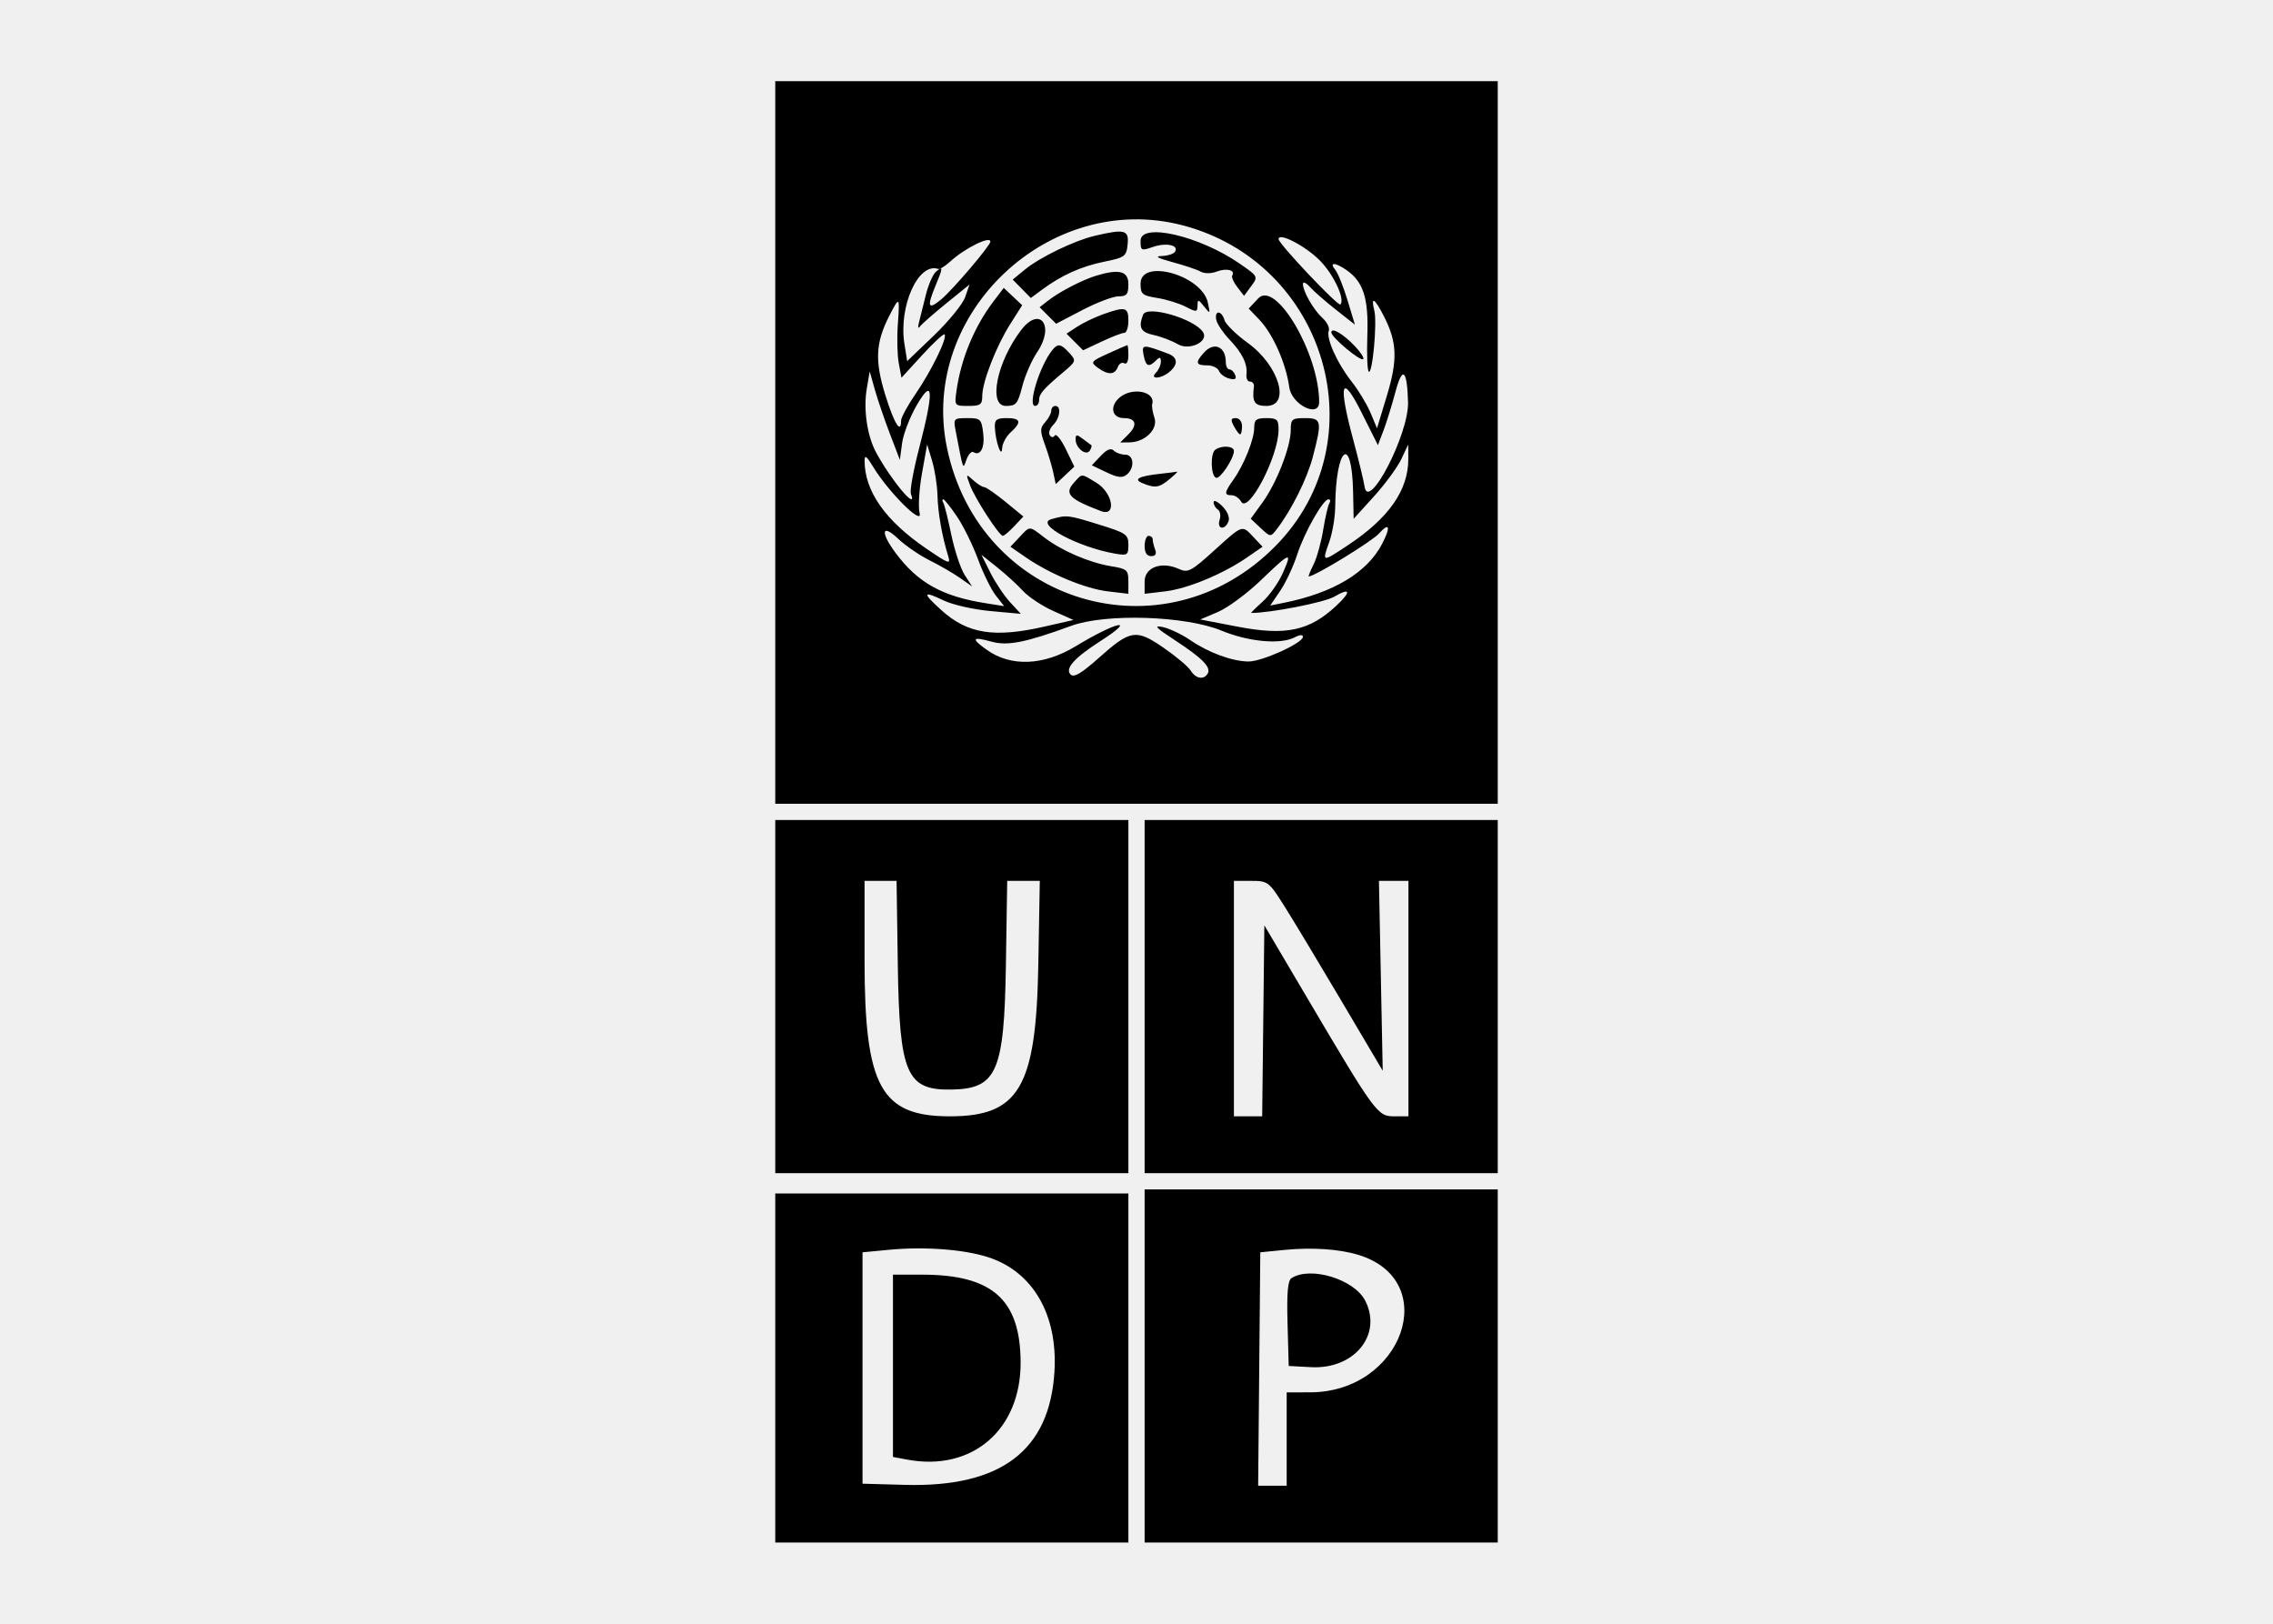
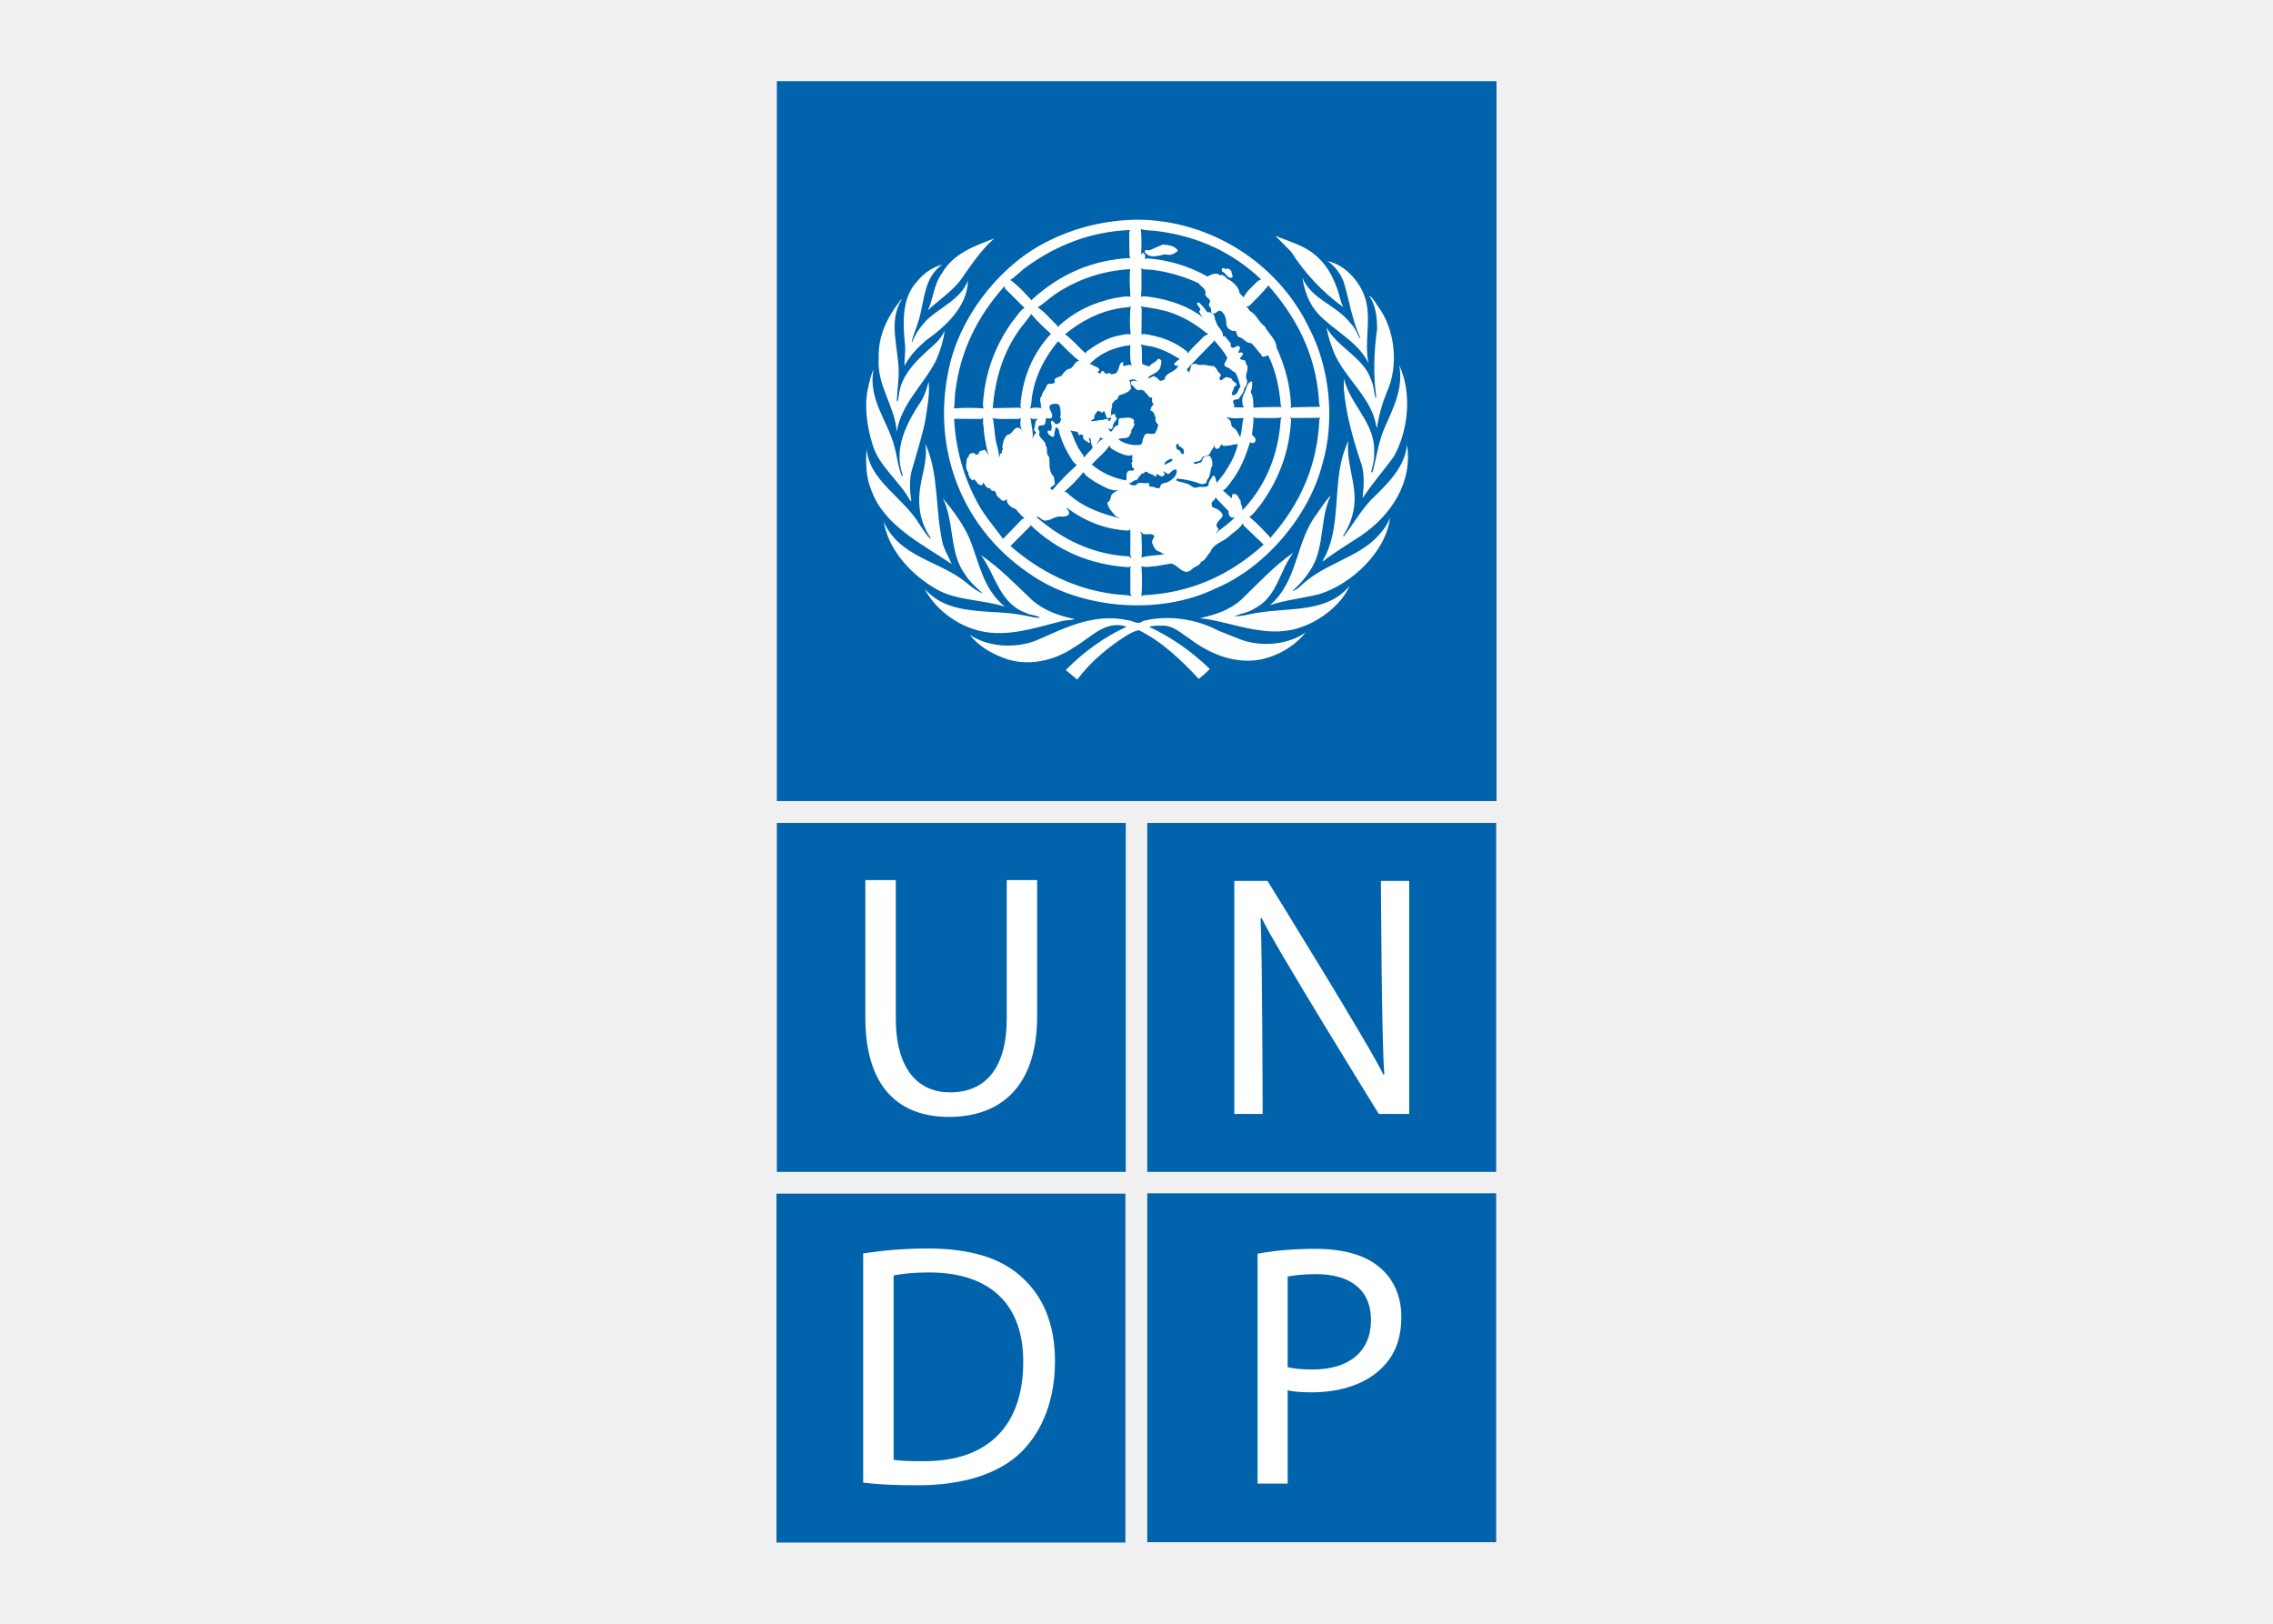
- <svg xmlns="http://www.w3.org/2000/svg" id="svg" width="400" height="285.714" viewBox="0, 0, 400,285.714">
-   <g id="svgg">
-     <path id="path0" d="M136.429 77.857 L 136.429 141.429 200.000 141.429 L 263.571 141.429 263.571 77.857 L 263.571 14.286 200.000 14.286 L 136.429 14.286 136.429 77.857 M208.076 39.637 C 233.476 46.253,242.609 77.609,224.503 96.036 C 204.826 116.061,172.253 106.291,166.621 78.675 C 161.814 55.106,184.706 33.550,208.076 39.637 M192.642 41.497 C 189.047 42.343,183.024 45.256,180.357 47.439 L 178.214 49.193 179.807 50.813 L 181.401 52.432 183.379 50.970 C 186.822 48.424,190.235 46.887,194.286 46.057 C 197.976 45.301,198.228 45.115,198.438 42.983 C 198.688 40.448,197.928 40.253,192.642 41.497 M200.714 42.371 C 200.714 44.107,200.836 44.169,202.866 43.461 C 205.204 42.646,207.502 43.126,206.789 44.281 C 206.544 44.676,205.479 45.021,204.422 45.047 C 203.122 45.079,203.735 45.426,206.319 46.121 C 208.419 46.686,210.652 47.437,211.281 47.789 C 211.957 48.167,213.122 48.164,214.129 47.781 C 215.848 47.128,217.433 47.524,216.853 48.462 C 216.681 48.741,217.078 49.663,217.734 50.511 L 218.929 52.054 220.183 50.351 C 221.432 48.655,221.422 48.636,218.108 46.355 C 211.002 41.467,200.714 39.110,200.714 42.371 M232.223 45.794 C 234.666 48.237,236.740 52.641,235.886 53.571 C 235.500 53.991,225.000 42.893,225.000 42.066 C 225.000 40.827,229.663 43.235,232.223 45.794 M174.286 42.510 C 174.286 43.209,167.754 50.894,165.667 52.650 C 163.322 54.623,163.066 54.022,164.643 50.247 C 165.966 47.080,165.977 46.750,164.722 47.791 C 164.177 48.244,163.358 50.132,162.904 51.986 C 162.450 53.840,161.911 56.000,161.707 56.786 C 161.491 57.616,161.579 57.885,161.917 57.427 C 162.238 56.994,164.327 55.160,166.559 53.351 L 170.619 50.062 169.842 52.289 C 169.415 53.514,166.946 56.547,164.354 59.030 L 159.643 63.545 159.162 60.522 C 158.101 53.865,161.616 46.084,165.121 47.330 C 165.384 47.423,166.348 46.816,167.264 45.980 C 169.794 43.669,174.286 41.450,174.286 42.510 M236.988 47.543 C 239.927 49.602,240.848 52.498,240.624 58.976 C 240.511 62.257,240.617 65.141,240.860 65.384 C 241.518 66.042,242.378 56.750,241.854 54.659 C 241.195 52.034,241.907 52.452,243.538 55.649 C 245.871 60.222,245.985 63.287,244.058 69.643 L 242.326 75.357 241.173 72.616 C 240.539 71.108,239.047 68.645,237.857 67.143 C 235.326 63.947,233.332 59.511,233.836 58.198 C 234.030 57.692,233.535 56.685,232.736 55.962 C 231.154 54.530,229.286 51.278,229.286 49.956 C 229.286 49.500,229.848 49.749,230.536 50.510 C 231.223 51.270,233.282 53.070,235.111 54.510 L 238.436 57.127 237.128 52.808 C 236.409 50.432,235.435 48.025,234.965 47.458 C 233.835 46.096,234.991 46.145,236.988 47.543 M192.853 48.525 C 190.485 49.245,186.453 51.333,184.511 52.846 L 182.950 54.061 184.402 55.513 L 185.853 56.965 190.479 54.554 C 193.022 53.228,195.884 52.143,196.838 52.143 C 198.288 52.143,198.571 51.792,198.571 50.000 C 198.571 47.690,196.962 47.274,192.853 48.525 M200.714 49.909 C 200.714 51.759,201.003 52.006,203.646 52.429 C 205.259 52.687,207.509 53.379,208.646 53.967 C 210.552 54.953,210.716 54.937,210.737 53.768 C 210.758 52.618,210.865 52.633,211.893 53.929 C 212.981 55.300,213.007 55.271,212.546 53.214 C 211.467 48.408,200.714 45.404,200.714 49.909 M174.851 53.010 C 171.467 57.453,169.118 63.119,168.324 68.750 C 167.951 71.399,167.974 71.429,170.402 71.429 C 172.535 71.429,172.857 71.198,172.857 69.670 C 172.857 67.214,175.313 60.912,177.795 56.998 L 179.881 53.709 178.260 52.185 L 176.638 50.662 174.851 53.010 M221.423 52.506 L 219.742 54.295 221.618 56.255 C 224.012 58.754,226.311 63.945,226.888 68.150 C 227.308 71.214,232.143 73.606,232.143 70.749 C 232.143 62.233,224.502 49.229,221.423 52.506 M157.997 57.118 C 157.828 59.462,157.904 62.524,158.166 63.922 L 158.643 66.465 162.273 62.494 C 164.269 60.309,166.048 58.667,166.225 58.844 C 166.766 59.385,163.907 65.261,161.163 69.251 C 159.737 71.322,158.571 73.464,158.571 74.009 C 158.571 76.486,157.357 74.529,155.813 69.566 C 153.930 63.509,154.078 60.321,156.462 55.649 C 158.308 52.030,158.362 52.081,157.997 57.118 M194.114 55.302 C 192.644 55.827,190.596 56.810,189.563 57.486 L 187.685 58.717 189.145 60.177 L 190.605 61.637 193.866 60.104 C 195.660 59.261,197.452 58.571,197.849 58.571 C 198.246 58.571,198.571 57.607,198.571 56.429 C 198.571 54.033,198.044 53.899,194.114 55.302 M201.162 55.379 C 200.298 57.630,200.734 58.462,203.036 58.954 C 204.313 59.227,206.228 59.957,207.292 60.577 C 209.305 61.747,212.737 60.111,211.720 58.466 C 210.261 56.105,201.829 53.640,201.162 55.379 M214.061 56.360 C 214.256 57.108,215.295 58.634,216.369 59.753 C 218.597 62.072,219.574 64.085,219.351 65.893 C 219.266 66.580,219.552 67.143,219.986 67.143 C 220.421 67.143,220.725 67.545,220.661 68.036 C 220.312 70.726,220.766 71.429,222.857 71.429 C 227.181 71.429,225.110 64.350,219.623 60.375 C 217.531 58.859,215.664 57.030,215.476 56.309 C 215.288 55.589,214.812 55.000,214.419 55.000 C 214.027 55.000,213.865 55.612,214.061 56.360 M179.687 58.094 C 175.414 63.695,173.861 71.429,177.008 71.429 C 178.810 71.429,179.106 71.075,179.903 67.967 C 180.391 66.064,181.576 63.349,182.538 61.934 C 185.671 57.324,183.009 53.738,179.687 58.094 M234.286 58.494 C 234.286 59.350,239.437 63.658,239.904 63.192 C 240.091 63.005,239.466 62.020,238.515 61.003 C 236.441 58.786,234.286 57.507,234.286 58.494 M185.177 61.607 C 182.949 64.400,180.790 71.429,182.161 71.429 C 182.544 71.429,182.857 70.969,182.857 70.408 C 182.857 69.303,183.598 68.450,187.151 65.460 C 189.383 63.582,189.417 63.472,188.190 62.116 C 186.710 60.481,186.151 60.386,185.177 61.607 M195.000 62.209 C 191.957 63.594,191.860 63.727,193.172 64.693 C 194.974 66.020,196.171 65.987,196.704 64.598 C 196.940 63.983,197.456 63.681,197.852 63.925 C 198.263 64.180,198.571 63.587,198.571 62.542 C 198.571 61.537,198.491 60.721,198.393 60.730 C 198.295 60.739,196.768 61.404,195.000 62.209 M201.250 62.482 C 201.633 64.482,202.150 64.707,203.429 63.429 C 204.095 62.762,204.286 62.810,204.286 63.643 C 204.286 64.232,203.900 65.100,203.429 65.571 C 202.242 66.758,204.248 66.705,205.714 65.510 C 207.376 64.157,207.309 62.884,205.541 62.223 C 201.083 60.555,200.884 60.567,201.250 62.482 M211.896 62.021 C 210.293 63.793,210.408 64.286,212.424 64.286 C 213.364 64.286,214.301 64.723,214.506 65.258 C 214.711 65.793,215.525 66.399,216.315 66.606 C 217.336 66.873,217.641 66.695,217.370 65.991 C 217.161 65.446,216.703 65.000,216.352 65.000 C 216.001 65.000,215.714 64.421,215.714 63.714 C 215.714 60.987,213.657 60.075,211.896 62.021 M247.786 70.779 C 247.941 76.358,240.770 90.221,240.128 85.583 C 240.002 84.673,239.098 80.947,238.118 77.303 C 235.448 67.368,236.057 65.496,239.634 72.640 L 242.482 78.328 243.458 75.771 C 243.996 74.365,244.949 71.286,245.576 68.929 C 246.803 64.320,247.626 65.008,247.786 70.779 M156.610 76.351 L 158.356 80.916 158.750 77.978 C 158.967 76.362,160.133 73.344,161.342 71.270 C 164.247 66.286,164.378 68.747,161.745 78.876 C 160.741 82.740,160.088 86.342,160.294 86.880 C 161.542 90.130,156.880 84.607,154.192 79.649 C 152.601 76.716,151.913 72.043,152.533 68.393 L 153.050 65.357 153.957 68.571 C 154.456 70.339,155.650 73.840,156.610 76.351 M197.103 69.889 C 195.213 71.419,195.616 73.571,197.793 73.571 C 199.896 73.571,200.235 74.765,198.597 76.403 L 197.143 77.857 198.750 77.841 C 201.495 77.814,203.836 75.510,203.157 73.505 C 202.836 72.559,202.660 71.477,202.766 71.099 C 203.375 68.918,199.361 68.060,197.103 69.889 M185.000 72.265 C 185.000 72.725,184.521 73.631,183.935 74.278 C 183.003 75.308,182.997 75.805,183.890 78.263 C 184.451 79.808,185.107 81.996,185.348 83.126 L 185.787 85.181 187.422 83.645 L 189.058 82.108 187.564 79.033 C 186.743 77.342,185.871 76.259,185.625 76.627 C 185.355 77.031,185.000 77.006,184.726 76.562 C 184.476 76.159,184.758 75.344,185.351 74.751 C 186.568 73.534,186.798 71.429,185.714 71.429 C 185.321 71.429,185.000 71.805,185.000 72.265 M168.158 75.714 C 169.582 83.088,169.420 82.658,170.090 80.847 C 170.427 79.938,170.961 79.354,171.278 79.550 C 172.527 80.321,173.334 78.797,173.025 76.250 C 172.720 73.732,172.553 73.571,170.222 73.571 C 167.852 73.571,167.762 73.666,168.158 75.714 M175.071 75.179 C 175.183 77.695,176.265 80.795,176.357 78.861 C 176.397 78.038,177.071 76.782,177.857 76.071 C 179.844 74.273,179.644 73.571,177.143 73.571 C 175.376 73.571,175.012 73.853,175.071 75.179 M217.143 75.000 C 217.563 75.786,218.057 76.429,218.239 76.429 C 218.422 76.429,218.571 75.786,218.571 75.000 C 218.571 74.192,218.095 73.571,217.475 73.571 C 216.600 73.571,216.533 73.860,217.143 75.000 M220.714 75.270 C 220.714 77.303,218.926 81.771,217.061 84.396 C 215.443 86.674,215.390 87.143,216.750 87.143 C 217.320 87.143,218.067 87.645,218.411 88.260 C 219.670 90.510,225.000 80.289,225.000 75.624 C 225.000 73.820,224.741 73.571,222.857 73.571 C 221.077 73.571,220.714 73.859,220.714 75.270 M227.143 75.687 C 227.143 78.615,224.651 84.996,222.171 88.420 L 220.102 91.275 221.842 92.910 C 223.550 94.514,223.602 94.519,224.648 93.165 C 227.259 89.787,230.034 84.227,231.044 80.346 C 232.680 74.066,232.578 73.571,229.643 73.571 C 227.348 73.571,227.143 73.745,227.143 75.687 M189.286 77.325 C 189.286 78.853,191.156 80.305,191.794 79.273 C 192.064 78.835,192.173 78.407,192.036 78.322 C 191.898 78.237,191.223 77.737,190.536 77.210 C 189.476 76.399,189.286 76.416,189.286 77.325 M164.976 87.143 C 165.059 90.252,165.759 94.244,166.840 97.780 C 167.325 99.364,167.055 99.279,163.120 96.607 C 155.830 91.656,152.154 86.452,152.150 81.071 C 152.149 79.982,152.506 80.236,153.658 82.143 C 156.321 86.550,162.420 92.629,161.833 90.291 C 161.563 89.214,161.750 86.056,162.250 83.274 L 163.159 78.214 164.025 81.071 C 164.501 82.643,164.929 85.375,164.976 87.143 M193.705 80.215 L 192.143 81.878 194.718 83.106 C 196.699 84.051,197.525 84.144,198.290 83.509 C 199.736 82.309,199.545 80.000,198.000 80.000 C 197.293 80.000,196.389 79.674,195.991 79.276 C 195.502 78.787,194.760 79.092,193.705 80.215 M213.880 79.118 C 212.957 79.753,213.062 83.759,214.010 84.075 C 214.726 84.314,217.143 80.672,217.143 79.354 C 217.143 78.471,215.041 78.319,213.880 79.118 M238.115 86.537 L 238.214 91.289 241.786 87.347 C 243.750 85.179,245.911 82.237,246.588 80.810 L 247.820 78.214 247.831 80.714 C 247.857 86.236,244.417 91.160,237.182 95.954 C 232.614 98.981,232.628 98.984,233.929 95.330 C 234.484 93.773,234.951 90.989,234.969 89.142 C 235.067 78.612,237.901 76.266,238.115 86.537 M204.286 83.356 C 200.394 83.777,199.351 84.319,201.071 85.026 C 203.277 85.934,203.994 85.825,205.814 84.309 C 206.741 83.537,207.339 82.945,207.143 82.995 C 206.946 83.045,205.661 83.207,204.286 83.356 M170.710 85.391 C 171.577 87.724,175.834 94.282,176.483 94.284 C 176.709 94.285,177.613 93.520,178.492 92.585 L 180.090 90.884 176.936 88.299 C 175.201 86.877,173.518 85.714,173.197 85.714 C 172.876 85.714,172.008 85.167,171.269 84.498 C 169.972 83.325,169.953 83.356,170.710 85.391 M189.039 84.878 C 187.236 86.870,188.081 87.776,193.745 89.930 C 196.534 90.991,195.854 86.718,192.954 84.954 C 190.201 83.280,190.480 83.286,189.039 84.878 M168.412 90.893 C 169.540 92.563,171.207 95.950,172.115 98.420 C 173.023 100.891,174.429 103.754,175.239 104.784 L 176.711 106.656 173.534 106.156 C 165.756 104.932,161.466 102.527,157.527 97.183 C 154.871 93.578,155.189 92.077,158.036 94.783 C 159.313 95.996,161.804 97.708,163.571 98.588 C 165.339 99.467,167.750 100.863,168.929 101.689 L 171.071 103.191 169.773 101.189 C 169.058 100.088,167.998 96.903,167.415 94.110 C 166.833 91.318,166.193 88.769,165.993 88.445 C 165.794 88.122,165.794 87.857,165.995 87.857 C 166.196 87.857,167.283 89.223,168.412 90.893 M213.571 88.371 C 213.571 88.828,213.906 89.408,214.315 89.661 C 214.724 89.913,214.863 90.736,214.624 91.489 C 214.100 93.137,215.566 93.359,216.193 91.726 C 216.447 91.064,215.994 89.963,215.099 89.068 C 214.259 88.227,213.571 87.914,213.571 88.371 M233.935 88.561 C 233.696 88.948,233.208 91.057,232.852 93.248 C 232.495 95.439,231.732 98.176,231.156 99.330 C 230.581 100.484,230.201 101.429,230.313 101.429 C 231.361 101.429,241.441 95.272,242.679 93.876 C 244.512 91.808,244.784 92.679,243.238 95.668 C 240.610 100.751,234.638 104.332,225.873 106.083 L 223.532 106.551 225.290 103.960 C 226.257 102.535,227.590 99.695,228.253 97.649 C 229.537 93.685,232.832 87.861,233.792 87.858 C 234.110 87.858,234.174 88.174,233.935 88.561 M185.000 91.359 C 182.062 92.184,189.675 96.287,196.250 97.421 C 198.403 97.792,198.571 97.679,198.571 95.860 C 198.571 94.049,198.175 93.777,193.393 92.300 C 187.885 90.598,187.756 90.584,185.000 91.359 M179.390 94.532 L 177.817 96.206 180.516 98.068 C 184.775 101.006,190.996 103.588,194.945 104.055 L 198.571 104.485 198.571 102.305 C 198.571 100.294,198.337 100.088,195.536 99.635 C 191.746 99.022,186.863 96.929,183.837 94.621 C 181.032 92.482,181.310 92.488,179.390 94.532 M213.653 96.882 C 209.616 100.535,209.044 100.834,207.464 100.113 C 204.406 98.720,201.429 99.815,201.429 102.332 L 201.429 104.485 205.055 104.055 C 209.004 103.588,215.225 101.006,219.484 98.068 L 222.183 96.206 220.610 94.532 C 218.541 92.330,218.768 92.253,213.653 96.882 M201.429 96.071 C 201.429 97.235,201.828 97.857,202.576 97.857 C 203.330 97.857,203.575 97.469,203.291 96.727 C 203.052 96.106,202.857 95.302,202.857 94.942 C 202.857 94.581,202.536 94.286,202.143 94.286 C 201.750 94.286,201.429 95.089,201.429 96.071 M180.000 103.955 C 180.982 105.029,183.388 106.625,185.346 107.502 L 188.906 109.095 183.776 110.262 C 174.927 112.275,170.265 111.527,165.645 107.352 C 162.248 104.284,162.361 103.880,166.110 105.679 C 167.660 106.422,171.339 107.251,174.286 107.520 L 179.643 108.010 177.757 105.969 C 176.720 104.847,175.159 102.508,174.289 100.773 L 172.706 97.617 175.460 99.809 C 176.975 101.014,179.018 102.880,180.000 103.955 M225.717 100.893 C 224.972 102.563,223.375 104.813,222.170 105.893 C 220.964 106.973,220.071 107.857,220.186 107.857 C 223.629 107.857,233.094 105.999,234.821 104.984 C 237.658 103.317,237.832 104.088,235.179 106.571 C 230.426 111.018,226.275 111.899,217.784 110.266 L 211.220 109.003 214.338 107.678 C 216.053 106.950,219.447 104.442,221.881 102.106 C 227.151 97.044,227.483 96.940,225.717 100.893 M214.945 110.962 C 219.759 112.951,225.406 113.455,227.904 112.118 C 228.727 111.677,229.286 111.651,229.286 112.054 C 229.286 113.156,222.043 116.431,219.681 116.397 C 216.779 116.356,212.668 114.840,209.427 112.617 C 207.974 111.620,205.821 110.595,204.643 110.340 C 202.927 109.968,203.354 110.432,206.786 112.671 C 211.602 115.814,213.196 117.445,212.519 118.540 C 211.815 119.680,210.434 119.430,209.542 118.002 C 209.101 117.297,206.955 115.489,204.771 113.985 C 199.913 110.639,198.945 110.791,193.346 115.781 C 190.298 118.498,188.984 119.270,188.400 118.686 C 187.363 117.648,189.058 115.753,193.675 112.791 C 200.288 108.547,196.494 109.350,189.286 113.720 C 183.659 117.131,177.900 117.368,173.678 114.362 C 170.828 112.332,171.046 111.955,174.515 112.913 C 177.323 113.688,180.494 113.056,188.535 110.117 C 194.598 107.901,208.623 108.350,214.945 110.962 M136.429 175.357 L 136.429 206.429 167.500 206.429 L 198.571 206.429 198.571 175.357 L 198.571 144.286 167.500 144.286 L 136.429 144.286 136.429 175.357 M201.429 175.357 L 201.429 206.429 232.500 206.429 L 263.571 206.429 263.571 175.357 L 263.571 144.286 232.500 144.286 L 201.429 144.286 201.429 175.357 M157.996 169.821 C 158.279 189.033,159.530 191.895,167.564 191.718 C 175.431 191.545,176.725 188.547,177.016 169.821 L 177.246 155.000 180.114 155.000 L 182.982 155.000 182.720 169.821 C 182.339 191.320,179.349 196.429,167.143 196.429 C 155.004 196.429,152.143 191.190,152.143 168.969 L 152.143 155.000 154.960 155.000 L 157.777 155.000 157.996 169.821 M226.037 159.464 C 227.587 161.920,232.112 169.437,236.092 176.170 L 243.329 188.410 242.997 171.705 L 242.665 155.000 245.261 155.000 L 247.857 155.000 247.857 175.714 L 247.857 196.429 245.342 196.429 C 242.408 196.429,242.054 195.944,229.853 175.278 L 222.500 162.824 222.309 179.626 L 222.117 196.429 219.630 196.429 L 217.143 196.429 217.143 175.714 L 217.143 155.000 220.181 155.000 C 223.130 155.000,223.300 155.130,226.037 159.464 M201.429 240.357 L 201.429 271.429 232.500 271.429 L 263.571 271.429 263.571 240.357 L 263.571 209.286 232.500 209.286 L 201.429 209.286 201.429 240.357 M136.429 240.714 L 136.429 271.429 167.500 271.429 L 198.571 271.429 198.571 240.714 L 198.571 210.000 167.500 210.000 L 136.429 210.000 136.429 240.714 M173.864 221.207 C 181.760 223.743,186.162 231.319,185.561 241.338 C 184.726 255.243,176.151 261.741,159.249 261.277 L 151.786 261.071 151.786 240.714 L 151.786 220.357 156.429 219.914 C 162.648 219.319,169.588 219.834,173.864 221.207 M239.060 220.812 C 253.782 225.319,246.852 244.980,230.536 244.996 L 226.429 245.000 226.429 253.214 L 226.429 261.429 223.918 261.429 L 221.407 261.429 221.596 240.893 L 221.786 220.357 226.071 219.934 C 230.904 219.458,235.694 219.781,239.060 220.812 M157.143 240.325 L 157.143 256.364 159.634 256.831 C 171.083 258.979,179.681 251.580,179.608 239.643 C 179.541 228.668,174.621 224.299,162.321 224.290 L 157.143 224.286 157.143 240.325 M227.295 224.891 C 226.619 225.320,226.430 227.443,226.581 232.916 L 226.786 240.357 230.741 240.567 C 238.346 240.970,243.324 234.828,240.238 228.850 C 238.302 225.099,230.654 222.760,227.295 224.891 " stroke="none" fill="#000000" fill-rule="evenodd" />
+ <svg xmlns="http://www.w3.org/2000/svg" clip-rule="evenodd" fill-rule="evenodd" stroke-linejoin="round" stroke-miterlimit="1.414" viewBox="0 0 560 400">
+   <g transform="matrix(.746592 0 0 .746592 191.307 20)">
+     <path d="m.125 244.746h115.125v115.133h-115.125z" fill="#0063ac" />
+     <path d="m29.32 263.609v45.285c0 23.961 11.855 32.852 27.609 32.852 16.641 0 29.082-9.602 29.082-33.199v-44.938h-10.034v45.621c0 16.914-7.414 24.422-18.711 24.422-10.266 0-17.895-7.309-17.895-24.422v-45.621z" fill="#fff" fill-rule="nonzero" />
+     <path d="m122.352 244.746h115.125v115.133h-115.125z" fill="#0063ac" />
+     <path d="m160.43 340.77s-.117-54.863-.695-64.562l.352-.109c3.781 8.32 38.664 64.672 38.664 64.672h10.039v-76.883h-9.336s.219 53.496 1.125 63.773l-.352.102c-3.539-7.973-38.195-63.875-38.195-63.875h-10.957v76.883h9.355z" fill="#fff" fill-rule="nonzero" />
+     <path d="m122.352 366.949h115.125v115.125h-115.125z" fill="#0063ac" />
+     <path d="m199.367 391.676c-4.582-4.109-11.75-6.398-21.574-6.398-7.973 0-14.25.695-19.043 1.605v75.855h9.926v-30.797c2.297.566 5.02.676 7.992.676 9.699 0 18.238-2.887 23.48-8.438 4-4.016 6.047-9.492 6.047-16.434 0-6.858-2.621-12.433-6.828-16.069" fill="#fff" fill-rule="nonzero" />
+     <path d="m176.898 425.09c-3.203 0-6.055-.234-8.223-.793v-29.879c1.715-.344 5.02-.797 9.348-.797 10.949 0 18.148 4.875 18.148 15.164.001 10.367-7.198 16.305-19.273 16.305" fill="#0063ac" fill-rule="nonzero" />
+     <path d="m0 367.062h115.133v115.129h-115.133z" fill="#0063ac" />
+     <path d="m80.953 394.645c-6.73-6.27-16.867-9.48-31.129-9.48-7.879 0-15.043.691-21.223 1.613v75.617c5.133.688 10.957.891 18.141.891 14.93 0 26.797-3.84 34.117-11.035 7.047-7.059 11.035-17.352 11.035-29.887.001-12.434-3.988-21.446-10.941-27.719" fill="#fff" fill-rule="nonzero" />
+     <path d="m48.68 455.336c-3.891 0-7.527 0-10.031-.473v-60.789c2.625-.562 6.508-1.012 11.625-1.012 20.984 0 31.266 11.293 31.141 29.64-.001 20.755-11.528 32.736-32.735 32.634" fill="#0063ac" fill-rule="nonzero" />
+     <path d="m.125 0h237.469v237.523h-237.469z" fill="#0063ac" />
+     <g fill-rule="nonzero">
+       <path d="m163.262 189.832c-9.492 3.551-19.406-.156-26.812-5.781-2.996-1.91-5.652-4.66-9.551-4.395-1.395-.039-2.766.027-3.953.379 7.211 3.352 13.902 7.969 20.031 13.887-1.043 1.168-2.367 2.273-3.633 3.289-5.891-6.348-12.445-12.477-19.758-16.043-1.414.184-2.789 1.043-4.07 1.727-5.961 3.773-11.852 8.625-16.266 14.539l-3.812-3.133c6.078-6.133 12.797-10.914 20.125-14.34-7.203-2.273-11.914 3.762-17.387 6.84-6.398 4.461-15.574 6.551-23.309 3.48-4.148-1.578-8.148-3.895-11.164-7.664 6.086 4.184 15.125 4.629 22.027 1.91 9.277-4.023 18.879-9.113 30.051-6.688 1.754.039 3.461 1.777 5.109.293 8.289-2.156 17.68-.664 24.836 3.129l7.367 2.941c6.844 2.531 15.703 1.84 21.559-2.348-3.004 3.763-7.121 6.462-11.39 7.978zm-114.371-22.336c8.41 9.594 22.195 6.391 33.418 8.891 1.574.23 3.043.855 4.723.602-1.336-.852-3.195-.754-4.656-1.516-8.797-3.109-10.098-12.633-14.879-19.047 6.117 4.051 11.23 9.516 16.875 14.805 4.055 3.539 8.91 5.18 14.039 6.238-1.223.438-2.848.312-4.172.66-9.207 2.285-19.465 5.984-29.246 2.652-6.352-1.992-12.907-7.015-16.102-13.285zm124.562 12.535c-10.684 4.02-21.395-.91-31.613-2.566l-1.965-.258v-.051c4.875-1.109 9.617-2.57 13.516-6.09 5.723-5.504 10.812-11.16 17.184-15.504-4.723 6.051-5.215 14.652-13.008 18.543-1.941 1.266-4.363 1.484-6.363 2.449 2.848.062 5.445-.965 8.262-1.246 10.449-1.633 22.402.039 29.715-8.859-2.728 6.196-9.517 11.395-15.728 13.582zm-138.078-34.722c5.262 11.898 18.414 12.883 27.258 20.129 1.605 1.426 3.336 2.656 5.156 3.52l.094-.102c-2.039-1.836-4.367-3.922-5.797-6.297-5.156-7.18-3.344-17.25-7.211-24.969 3.516 4.203 6.711 8.566 8.836 13.352 3.164 7.789 4.359 16.582 11.684 22.473-7.934-2.594-17.191-1.863-24.16-6.738-7.622-4.685-14.43-12.63-15.86-21.368zm54.758-92.782c8.766-4.324 18.355-6.641 28.789-6.828 23.859.031 46.648 14.039 57.031 36.129 6.578 12.691 8.449 30.168 4.184 44.496-4.34 16.93-18.582 34.055-35.168 41.02-18.664 9.145-45.195 6.859-61.836-5.074-23.133-15.84-32.594-43.165-25.602-70.129 4.246-16.008 16.996-32.172 32.602-39.614zm89.226 116.649c-5.43 1.457-11.25 1.93-16.547 3.73 8.957-7.684 8.461-19.582 14.438-28.637 1.891-2.57 3.473-5.266 5.695-7.688-3.629 7.309-2.062 16.766-6.234 23.859-1.613 2.797-3.922 5.531-6.465 7.758.84-.047 1.57-.758 2.285-1.238 6.805-6.773 15.672-8.676 23.008-14.184 2.945-2.344 5.645-5.406 6.938-8.723-1.399 11.224-12.567 21.763-23.118 25.123zm-149.617-47.914c.766 10.48 12.031 16.016 17.258 24.684 1.234 1.777 2.309 3.734 3.949 5.215-.258-1.102-1.293-2.055-1.676-3.191-1.84-3.637-2.496-7.969-2.055-12.371.516-5.348 2.75-10.32 1.902-15.953 4.582 9.91 3.191 22.258 5.754 32.977.668 2.344 2.027 4.43 2.914 6.68-9.438-6.43-22.285-12.539-26.469-24.305-1.764-4.057-1.952-9.084-1.577-13.736zm163.074 28.765c-4.207 2.75-8.48 5.305-12.527 8.438v-.359c6.211-10.32 3.164-24.477 6.984-35.797l1.43-3.797c-.789 7.051 2.273 13.035 2.07 20.121-.234 4.277-1.625 8.074-3.875 11.484h.375c3.039-3.977 5.422-8.215 8.969-12.023 5.504-5.309 11.102-10.75 11.832-18.125 1.864 12.304-5.035 23.086-15.258 30.058zm-162.761-48.07c.539-2.336.969-4.75 1.977-6.895-1.941 9.879 4.711 16.992 6.891 25.57.914 3.188 1.148 6.645 2.441 9.648.129.066.23-.066.316-.16-3.258-9.109 1.422-17.562 6.133-24.684 1.141-1.934 1.812-4.086 2.375-6.289.5 4.109-.527 8.863-1.141 13.129-1.133 5.441-2.844 10.594-4.328 15.891-.988 3.281-.73 7.016-.219 10.465l-.477-.379c-3.469-6.359-10.289-11.324-12.305-18.285-1.687-5.542-2.796-11.956-1.663-18.011zm173.777 21.711c-3.324 4.703-7.34 9.117-10.418 13.926.344-3.801.797-8.484-.695-12.098-2.555-7.75-4.805-15.625-5.516-24.141l.07-3.258c1.934 8.699 10.484 14.688 9.938 24.438.195 2.371-.539 4.359-.973 6.449l.152.152.387-.434c1.262-4.777 1.895-9.816 3.863-14.281 2.805-6.414 6.289-12.898 4.867-20.652 4.266 9.145 2.989 21.352-1.675 29.899zm-170.113-32.34c-.203-7.473 2.898-13.574 7.281-19.144.105-.066.211-.191.363-.168-4.805 7.312-.832 16.523-1.043 24.848l-.633 8.512c.078.059.078.312.312.219.281-.938.352-1.957.531-2.941 1.141-6.871 7.094-11.742 12.316-16.488 1.121-1.223 2.074-2.504 2.66-3.941-.41 3.406-1.492 6.855-2.914 10.023-4.047 7.91-11.555 14.391-12.906 23.445-.663-8.666-6.592-15.154-5.967-24.365zm164.851-16.933c5.613 7.598 6.852 19.684 2.754 28.387-1.5 3.699-2.59 7.629-3.184 11.711-.297-.695-.355-1.645-.602-2.438-2.227-8.512-10.289-14.586-13.617-22.625-1.039-2.633-1.93-5.348-2.43-8.203 3.531 6.547 12.266 9.941 14.652 17.156.98 1.84.926 4.109 1.512 6.074.129 0 .258-.094.258-.219-1.043-7.441-.734-15.227.289-22.562-.062-3.988-.445-7.848-2.664-10.922 1.423.824 2.071 2.41 3.032 3.641zm-152.172-8.297c2.242-2.812 5.125-4.773 8.348-5.59-6.246 4.293-5.855 12.02-7.848 18.449-.637 2.367-1.738 4.562-2.277 6.984l.168.133c1.047-2.762 2.875-5.344 5.141-7.594 4.469-4.113 11.055-6.676 13.242-12.758-.094 8.453-7.16 15.086-13.891 19.844-2.805 2.438-5.48 5.227-7.004 8.348-.16-2.117.324-4.266.164-6.543-.73-7.375-1.265-15.797 3.957-21.273zm148.227 6.843c1.477 6.648-.66 13.133.695 19.844l-.066.055c-3.613-7.109-11.297-10.465-16.582-16.164-3.078-3.387-4.398-7.508-5.148-11.871 3.031 7.309 11.188 8.926 15.875 15.062 1.578 1.422 2.094 3.391 3.102 5.012l.164-.172c-2.703-5.754-3.617-12.246-5.461-18.379-.969-2.66-2.836-5.285-5.344-6.965 6.156 1.266 11.495 7.688 12.765 13.578zm-122.793-21.039c-4.652 4.078-7.879 9.238-11.324 14.047-3.102 3.824-7.051 6.355-10.578 9.648 1.906-3.922 1.977-8.609 4.664-12.211 3.832-6.687 10.922-9.023 17.238-11.484zm106.336 5.782c4.645 4.145 6.738 9.531 8.109 15.102l.75 1.766c-6.738-4.832-12.844-11.359-17.152-18.223l-5.258-5.324c4.625 1.96 9.602 3.132 13.551 6.679z" fill="#fff" />
+       <path d="m153.934 145.793c-.902 1.734-2.859 2.836-4.348 4.176-2.055 2.059-5.406 2.496-6.457 5.477-1.102 1-1.477 2.586-3.023 3.152-.586 1.523-2.199 1.43-3.113 2.531-2.652 2.375-4.367-1.512-6.773-1.98l-4.837.851c-1.684 0-3.359.598-4.945.059.234 3.219.234 6.703 0 9.938l.602-.383c15.258-.656 28.418-6.453 39.715-16.707l-6.668-6.363zm-37.172 14.805v8.583l.48.754c-1.945-.602-4.266-.414-6.297-.754-12.719-1.742-23.86-7.25-33.727-15.801l6.516-6.551.102-.383c9.016 8.719 19.93 13.082 32.27 13.93l.984-.258zm-.746-12.309c-7.695-.383-14.43-3.195-20.414-7.668.188.758 1.195 1.25.914 2.191-.539.863-1.645.879-2.523.863-1.816-.293-3.148 1.074-4.84 1.254-1.559.48-2.098-1.422-3.516-1.254 8.789 7.676 18.848 12.484 30.633 13.121l.887.602-.391-1.074v-8.359zm4.422 8.895c2.348-.793 5.07-.672 7.602-1.082-.5-.191-1.016-.305-1.398-.82-1.484-.098-2.188-1.637-2.648-2.824-.227-.84.352-1.539.695-2.273-.625-1.293-2.594-.359-3.742-.82-.312-.258-.539-.641-.973-.707l.465.707c-.001 2.596.319 5.252-.001 7.819zm-38.598-13.012c-1.082-.762-2.039-1.988-2.941-3.043-1.047-.281-2.133-1.008-2.664-2.016-.312-.359-.023-.977-.371-1.234l-.398.473c-1.105.535-1.5-.605-2.262-1.074-.992-.531-.504-2.406-1.844-2.062-.5-.023-.664-.594-.98-.906-1.223.117-1.547-1.242-2.215-1.902-.129.285 0 .66-.375.848-1.273.289-1.703-1.262-2.57-1.902-.227.098-.375.363-.703.293-.746-.664-1.258-1.621-1.297-2.656-1.039-1.188-.562-3.043-.367-4.473.191-.379.734-.594.625-1.066.293-.668.992-.734 1.656-.766.254.133.508.379.625.609.414-.258 1.34.023.984-.895.531-.469 1.336-.637 2.066-.762.504.641.75 1.367 1.426 1.961l-.441-.691c-.762-3.102-1.359-6.262-1.535-9.621.035-.188-.391-.281-.152-.465l.059.09c.039-.699-.016-1.301.094-1.773l-.852.32-8.797-.062c.508 10.117 3.191 19.328 7.758 27.785 2.242 4.172 5.535 7.934 8.406 11.832l6.297-6.523zm88.183-33.035-.527-.383.309.855c-.496 10.535-4.012 19.836-10.039 28.113-1.156 1.383-2.25 3.086-3.723 4.07 2.414 1.895 5.074 4.746 7.055 6.938l.246-.477c9.691-11.047 15.195-23.844 15.797-38.645l.387-.758-.473.23zm-24.832 38.074.441-.613c1.902-1.48 3.953-2.883 5.633-4.715h.23c-.395-.121-.871.258-1.301.07-.902-.41-1.047-1.207-1.047-2.121l-3.891-4.023-.211-.598c-.297.762-.875 1.234-1.43 1.793.027.516-.16 1.281.449 1.621 1.262.414 2.906 1.242 3.188 2.723-.512 1.398-3.168 2.66-1.527 4.18.533.753-.748 1.038-.534 1.683zm-34.629-12.762c.695-.738 1.516-1.23 2.375-1.547-2.809.574-5.289-1.453-7.684-2.562-1.363-1.016-3.137-1.84-3.957-3.355-1.875 2.277-4.082 4.648-6.289 6.453.965.062 1.516 1.145 2.336 1.621 4.75 3.949 10.664 5.855 16.16 7.211l-1.5-.703c-1.148-1.289-2.766-2.812-2.824-4.609 1.137-.392 1.009-1.649 1.383-2.509zm45.715-17.344c-1.336 4.246-2.887 8.387-5.551 12.09-1.035 1.328-2.062 3.172-3.402 3.859l2.871 2.535c.152-.156.062-.414.105-.629 0-.379.176-.824.652-.77 1.387-.027 1.414 1.461 2.211 2.223-.168 1.203.887 2.152.535 3.262 7.98-8.422 11.973-18.734 12.703-30.16l.434-.504c-2.848.277-5.852.082-8.789.125l-.703-.215c.199 1.926-.316 3.793-.434 5.691l1.027 1.133c.305.445.195 1.113-.211 1.453-.452.298-1.014.267-1.448-.093zm-61.918 19.899-.117-.215.117.391zm-5.441-27.711-.246 1.672c-.387.988-1.617.25-2.18.926-.41.629.016 1.293.367 1.797-.883 2.027 2.008 2.668 1.965 4.496.891 1.141-.121 2.781 1.148 3.797.277 2.059-.285 4.848 1.52 6.457l.32 1.969c.367 1.355-1.625 1-1.367 2.211.395-.191.469.32.508.441v-.062c2.438-2.812 5.25-5.789 8.125-8.285l-1.195-1.207c-2.25-3.359-4.02-6.938-4.875-10.859l-.914-.469c-.039 1.008-.516 1.801-.445 2.812l-.316.379c-.66-.023-1.082-.566-1.645-.918-.137-.348-.484-.91.062-1.195.316-.027.531.062.766.211.277-.344.156-.844.324-1.289.074-.762-.59-1.457-.117-2.125.609-.059 1.055.668 1.301 1.074.609.188 1.086-.305 1.586-.535 0-.539.75-1.27-.07-1.578.453-1.238.133-2.535-.07-3.734-.332-1.047-1.508-.859-2.359-.762-2.566.816.414 2.754-.219 4.332-.361.921-1.306.069-1.974.444zm33.559 21.199c.82.156.238 1.051.844 1.371 1.293-.422 2.289 1.098 3.32.148-.055-1.488 1.629-1.363 2.539-1.742 1.434-.852 3.039-1.992 2.883-3.891l-.242-.277c-.977 0-1.477.754-2.188 1.352-.906.516-1.352-.949-2.07-.598.031.156.191.227.328.281.172.23.242.699 0 .93-1.086.977-1.59-.488-2.609-.395v.395c.039.211-.059.562-.367.43-.648-1.043-1.941-.66-2.578-1.57-.398-.223-.789.059-1.07.309-.219.48-1.234-.059-.984.77-.781.273-.871 1.125-1.445 1.637-.996-.168-1.422.949-2.352.926.094.184 0 .504.277.527.582.254 1.148.309 1.852.223.94-1.513 2.53-.248 3.862-.826zm13.156.379c1.074.281 1.812 1.621 3.16 1.207 1.145-.637 3.043.379 3.801-.824-.121-1.172.891-2.027 1.402-3.035l.371-.098c.637.66.602 1.652.891 2.371.875-.945 1.574-1.996 2.371-2.969 2.086-3.043 3.867-6.301 4.617-9.773-.848.027-1.707.172-2.488.43-.922-.051-2.035.48-2.828-.156-.273-.246-.473.133-.43.387-.328.473-.648 1.066-1.375.852-.566-.254-.566-.852-.758-1.297.031.352-.09.664-.16.98-.656.688-.891 1.363-1.355 2.117-.664.73-1.738.473-2.441 1.074-.129 1.523-1.805 1.199-2.754 1.688-.062.184.156.211.25.375.453.125 1.051.125 1.367-.32 1.328.355 1.043-1.32 1.816-1.898.66-.094 1.293-.66 1.973-.211.711.844.863 2.078.766 3.188-.766.754-.371 1.992-.914 2.879.121 1.051-1.145 1.52-.98 2.566-.402.469-1.113.543-1.746.543-2.484-.949-5.125-1.559-7.91-1.816-.254.098-.41.32-.375.609 1.147.6 2.53.631 3.729 1.131zm-31.621-6.391c3.398 2.797 7.191 4.523 11.402 5.258.219-.852-.125-1.926.316-2.656.316-.703 1.16-.672 1.805-.551.375-.027.609-.496.375-.824-.914-.176-.492-1.191-.824-1.766.047-.312.578-.25.449-.668-.645-.504.309-1.066-.223-1.605.152-.109.27-.297.43-.402-1.918.805-3.957-.367-5.648-1.117-.836-.488-2.031-.945-2.211-1.969-1.36 2.215-3.973 4.242-5.871 6.3zm24.258.098c.75-.789 2.348-.754 2.418-1.891-1.105-.176-1.668.434-2.418 1.039-.106.239-.45.684 0 .852zm-56.743-14.808.691 5.828c.273 2.242 1.266 4.395 1.195 6.609.344-.473.129-1.43.992-1.523-.359-.691.66-1.289.086-1.895.281-1.516.461-3.074 1.805-4.172 1.625-.07 1.742-2.199 3.359-2.293.82-.031 1.328 1.078 1.691 1.457-1.027-1.223-.973-3.25-.715-4.648l-.695.324c-2.945-.066-6.008.172-8.797-.227zm29.231 4.843c-.309-.164-.352-.125-.602.148-.152 0-.344.039-.469-.055 0-1.805-2.027-.727-2.781-1.668.883 1.629 1.359 3.504 2.266 5.141.578 1.457 1.836 2.602 2.414 4.027.598-1.141 1.805-2.059 2.664-3.105.062-.469-.039-.887-.309-1.23-.27-.672-.012-1.613-.535-2.18-.805.285.301 1.102-.055 1.586-.344.219-.727-.078-.75-.391-.734-.117-1.305-.762-1.531-1.426.61-.378-.152-.538-.312-.847zm31.07 3.516c.047.469.117 1.102.516 1.504 1.234-.18.707 1.523 1.836 1.375.641-.191.043-.73.219-1.141-.176-.953-1.102-1.051-1.742-1.621-.07-.184.07-.344.148-.496-.461-.258-.68.031-.977.379zm-22.009-7.98h-.258c.11-.379-.203-.629-.441-.754-.73.027-1.324.563-2.062.375-1.019.226-2.144.414-3.191.445-.133-.609.82-.422 1.008-.984-.16-.945.473-1.512.883-2.211.25-.265.735-.179 1.016-.062.262.246.52.469.875.375l.336-.539c.929.57.406 3.297 2.273 2.125.269-1.172.023-2.571.539-3.641-.411-1.016.668-1.422.984-2.129.977.105.879-1.008 1.297-1.512 1.485-.445 3.071-.797 4.012-2.371-.395-.793-.121-1.934-.759-2.569.66-.215 1.773-.566 2.277 0l.527.281c-.664.039-1.414-.379-1.984.105-.395.282-.125.789 0 1.137 1.14.441 1.387 2.313 2.91 1.586.629.121 1.418.246 1.641.98.918.348 1.035 1.961 2.277 1.602-.054.609-.242 1.656.477 2.129-.195.539-.878.762-.855 1.461-.164.172-.305.5-.137.75 1.18.129 1.125 1.461 1.66 2.191-.246.906.067 1.867.848 2.371-.117 1.075-.593 1.997-1.062 2.938-1.238.602-3.273-.91-3.711 1.305-.695.754-.102 2.434-1.461 2.496-2.586.183-4.992-.383-6.984-1.895 1.297-.676 3.508.25 3.938-1.684.371-.285.488-.789.336-1.195.61-.609.813-1.398 1.141-2.125-.473-.465-.262-.735-.164-1.305-1.312-1.324-3.062-.637-4.703-.594-.992.563-.047 1.645-.695 2.336-1.285.16-1.32 1.394-2.195 2.121-.5-.223-.883-.91-.852-1.426h.164c-.054.258.094.485.309.547 1.195.192.82-1.172 1.195-1.777.199-.754 1.969-1.801.551-2.328-.078-.332.176-.739-.234-.93-.433.191-1.16.191-1.23.863.211.551 0 1.133-.496 1.512zm-2.983 5.382c-.199.785-.727 1.477-1.305 2.051l.098.062c.762-.543 1.312-1.512 2.285-1.574zm-21.199-1.371c.09-.57-.754-.719-.676-1.289.609-1.176.031-3.07 1.59-3.578-1.102.188-2.086.41-3.027-.281l.449.758c.074 2.086.91 4.078.457 6.203.359-.602.453-1.426 1.207-1.813zm62.761-5.461.969.973c.977.664.324 2.082 1.359 2.656 1.227.629 1.68 2.059 2.227 3.133.184-.281.184-.629.281-.918.438-1.738.371-3.695.91-5.406-1.902.093-4.089.281-5.746-.438zm-64.566-33.429-3.422 4.352c-5.598 7.68-8.262 16.57-9.051 26.258l8.676-.164.82.324c-.348-.234-.262-.605-.379-.918.703-9.023 3.859-17.059 10.086-23.773-2.398-2.078-4.648-4.297-6.684-6.672zm.598 26.05c-.344 1.52-.152 3.285-.762 4.715 1.121-.516 2.723-.316 3.957-.16-.719-.379-.113-1.293-.539-1.809-.094-.777-.227-1.762.539-2.277-.086-1.297 1.293-1.961 1.434-3.133.34-1.324 1.855-.43 2.59-1.133.477-.258.062-.695.062-1.043.633-.867 1.617-.824 2.367-1.305.547-.82 1.242-1.707 2.125-2.199 1.902.059 1.938-2.605 3.734-2.672-2.465-1.867-4.809-4.363-6.992-6.523-4.359 5.227-7.343 10.981-8.515 17.539zm-16.11 4.657-.215-1.242c.605-10.098 3.824-19.082 9.496-27.113 1.414-1.621 2.461-3.637 4.238-4.848-2.059-1.926-4.199-4.176-6.371-6.293l-.215-.859c-9.027 10.031-14.582 21.484-16.199 34.559-.359 1.902-.117 3.859-.5 5.797 3.157-.259 6.598-.259 9.766-.001zm86.575-33.582c.676.156.867.945 1.316 1.422 2.297 1.234 2.898 3.707 4.93 5.094 1.141 2.387 3.766 4.211 3.859 6.934 2.75 6.082 4.617 12.508 4.805 19.66l-.242.371c.281 0 .531-.125.75-.277l9.121-.168c-.598-.883-.348-2.176-.512-3.254-1.203-14.082-7.211-26.145-16.641-36.773-1.75 2.344-4.117 4.523-6.297 6.77zm-34.614-3.258c1.203-.418 2.434.098 3.641.129 6.203 1.012 12.07 3 17.016 6.832-.586-.637-1.32-1.355-1.453-2.281.109-.125.227-.152.387-.125.066-.984-.98-1.488-1.125-2.375.145-.18.375-.371.691-.281 1.066 1.016 1.977 2.125 2.777 3.25.703-.277 1.266.168 1.781.539.91.539.348 1.719 1.051 2.348.117 1.871 2.395 2.918 2.273 4.777.016.441.562.094.754.324l1.898 2.332c-.352.453-.059.992.328 1.289.844.398 1.324-.688 2.16-.527 1.234.699-.18 1.52-.062 2.277.48.027 1.09-.375 1.469.098.16.699-.57 1.141-.871 1.586 0 .691.582.539 1.09.691.562-.027.922.672.762 1.145 1.582 1.645-.48 3.414.281 5.16.496 1.129-.121 2.238-.832 3.098.039 1.395-1.234 2.242-1.723 3.418l-1.621.312c-.863.852.734 1.902-.133 2.441l3.547.066-.387-.375c-.492-1.391-.379-3.273.48-4.5.547-1.141.668-2.508 1.68-3.484.219-.059.629-.473.82 0 .07 1.074-.027 2.305-.531 3.258 1.016 1.453.879 3.355.973 5.156 3.137-.191 6.207-.246 9.281-.219l-.281-.605c-.48-5.848-1.676-11.395-4.121-16.387-.664.039-1.141.566-1.898.379-.25-.09-.414-.34-.379-.629-1.266-1.203-2.066-2.785-3.473-3.871-1.637.164-2.359-1.707-3.816-1.895-1.289-.539-.398-2.629-2.273-2.051-.914-.387-1.809-1.082-1.992-2.125 0-1.645-.316-3.422-1.793-4.496-1.148-.41-1.609 1.105-2.766.859-.625-.324-.34-1.141-.547-1.676-.215-.48-.75-.824-.656-1.461 1.484-1.957-1.805-1.922-1.078-3.859-.195-1.395-1.602-1.938-2.336-3.035-4.91-2.219-9.812-3.727-15.352-4.398-1.359-.195-2.617.094-3.789-.535l.305.59c-.067 2.945.14 6.078-.157 8.836zm28.383 19.961c-1.062-2.02-2.77-3.824-4.234-5.629l-.152.391c-2.918 3.027-6.117 6.16-8.895 9.27.18.371.492.727.859.91.113-.754.535-1.426.605-2.215.746-1.039 1.898-.379 2.871-.156 1.516-.352 2.941.352 4.492.328 1.145.555 1.242 2.016 2.289 2.582.281.402.055.891-.324 1.207.324 2.371 1.453-.637 2.66-.062.5.188 1.137.121 1.508.656.191.984 1.398.805 1.461 1.742-.098.469-.602.602-.938.863.305.941-.953 1.543-.523 2.555 1.836.348 1.902-1.777 2.75-2.719-.469-1.637-.82-3.324-1.758-4.781-1.039-.215-1.668-1.457-2.723-1.672-2.026-.802.318-2.059.052-3.27zm-26.102 6.746c.734.406 1.137-.344 1.758-.504.875.094 1.562.859 2.102 1.422.562.25 1.109-.094 1.613-.281.355-2.629 3.645-2.25 4.621-4.711l-.602.223c-.25-.355-.879-.199-.844-.762.531-.523 1.23-1.312 1.891-1.523-2.836-1.781-5.781-3.297-9.016-4.109-1.266-.297-2.602-.328-3.805-.766.609 1.805.078 4.457.453 6.555l2.262.75c.684-1.102 2.133-1.312 2.762-2.367.406-.348.883 0 1.211.379.105.852-.129 1.707-.387 2.527-.854 1.714-2.882 1.921-4.019 3.167zm-19.3-4.399c3.727-3.953 8.414-5.695 13.5-6.363-.067 2.277-.235 4.848.48 6.91-.789-.992-1.898.246-2.871-.16-.191-.445.348-.93-.16-1.203-1.453.668-.906 2.273-1.898 3.324-.156.809-1.234.403-1.75.848-.375-.602-1.133-.571-1.672-.219-.754 0-.891-1.547-1.668-.758-.234.25-.105.805-.703.594-.121-.219-.348-.242-.512-.379-.031-.469.797-.403.512-.973-.582-1.019-1.804-.859-2.574-1.621zm27.129-16.996c-3.211-1.133-6.711-1.617-10.203-2.141l.32.691-.066 8.57.832-.16c5.242.723 10.047 2.41 14.203 5.789l.227.672c1.402-2 3.562-3.711 5.234-5.602l1.594-.922-.762-.312c-3.489-2.909-7.266-5.116-11.379-6.585zm-14.055-1.898c-8.039.578-15.016 3.922-21.117 8.965 2.414 1.66 4.555 4.355 6.742 6.281.156-.211.32-.434.477-.691 3.008-2.141 6.121-4.102 9.66-4.992 1.566-.164 3.129-.914 4.77-.547-.34-2.977-.34-6.258 0-9.328zm-24.375-4.266c-1.965 1.359-3.766 3.133-5.789 4.336 2.348 1.48 4.273 3.961 6.391 5.91l.223.605c5.387-5.156 11.93-8.16 18.996-9.617 1.664-.168 3.352-.73 4.98-.375-.113-3.016-.379-6.148-.066-9.129-9.169.547-17.376 3.329-24.735 8.27zm-14.961-4.62c1.961-1.148 3.668-3.168 5.609-4.5 10.016-7.215 21.312-11.551 34.039-12.055l-.262.879.098 7.605.277.754c-12.332.57-23.09 5.195-32.332 13.609l-.152.438c-2.121-2.274-4.496-4.907-7.007-6.73zm43.289-8.267c.179-2.782.283-6.141-.102-8.604 1.922.602 4.156.414 6.164.762 12.676 1.738 24.031 6.774 33.582 15.879l-1.059.449c-1.754 1.863-3.773 3.391-4.789 5.543-.129-.609-1.024-1.008-1.297-1.586-.187-1.734-1.867-3.39-3.359-4.277-1.238-.219-1.516-2.082-3.039-1.516-1.266-1.075-2.84-.285-4.078.32v.152c-6.016-3.418-12.731-5.531-19.977-6.07-.328 0-.531.282-.91.227.379-.254.188-1.02.141-1.469-.183-.305-.543-.696-.988-.43-.147.183-.259.389-.289.62-.003.04-.005.081-.008.122 0-.042.003-.082.008-.122z" fill="#0063ac" />
+       <g fill="#fff">
+         <path d="m121.566 56.016c.277-.504 1.004-.324 1.383-.164l4.551-1.957c1.828.152 3.852.375 4.941 1.898v.223c-1.145.941-2.598 1.699-4.113 1.066-2.094.414-5.008 1.617-6.691-.531-.071-.156-.258-.383-.071-.535" />
+         <path d="m148.766 61.766c.625.199 1.207.48 1.43 1.152-.176.707.668 1.32.152 1.887-1.715.445-1.871-1.48-3.191-1.957-.188-.258-.25-.578-.227-.922.605-.727 1.168.48 1.836-.16" />
+       </g>
+     </g>
  </g>
</svg>
